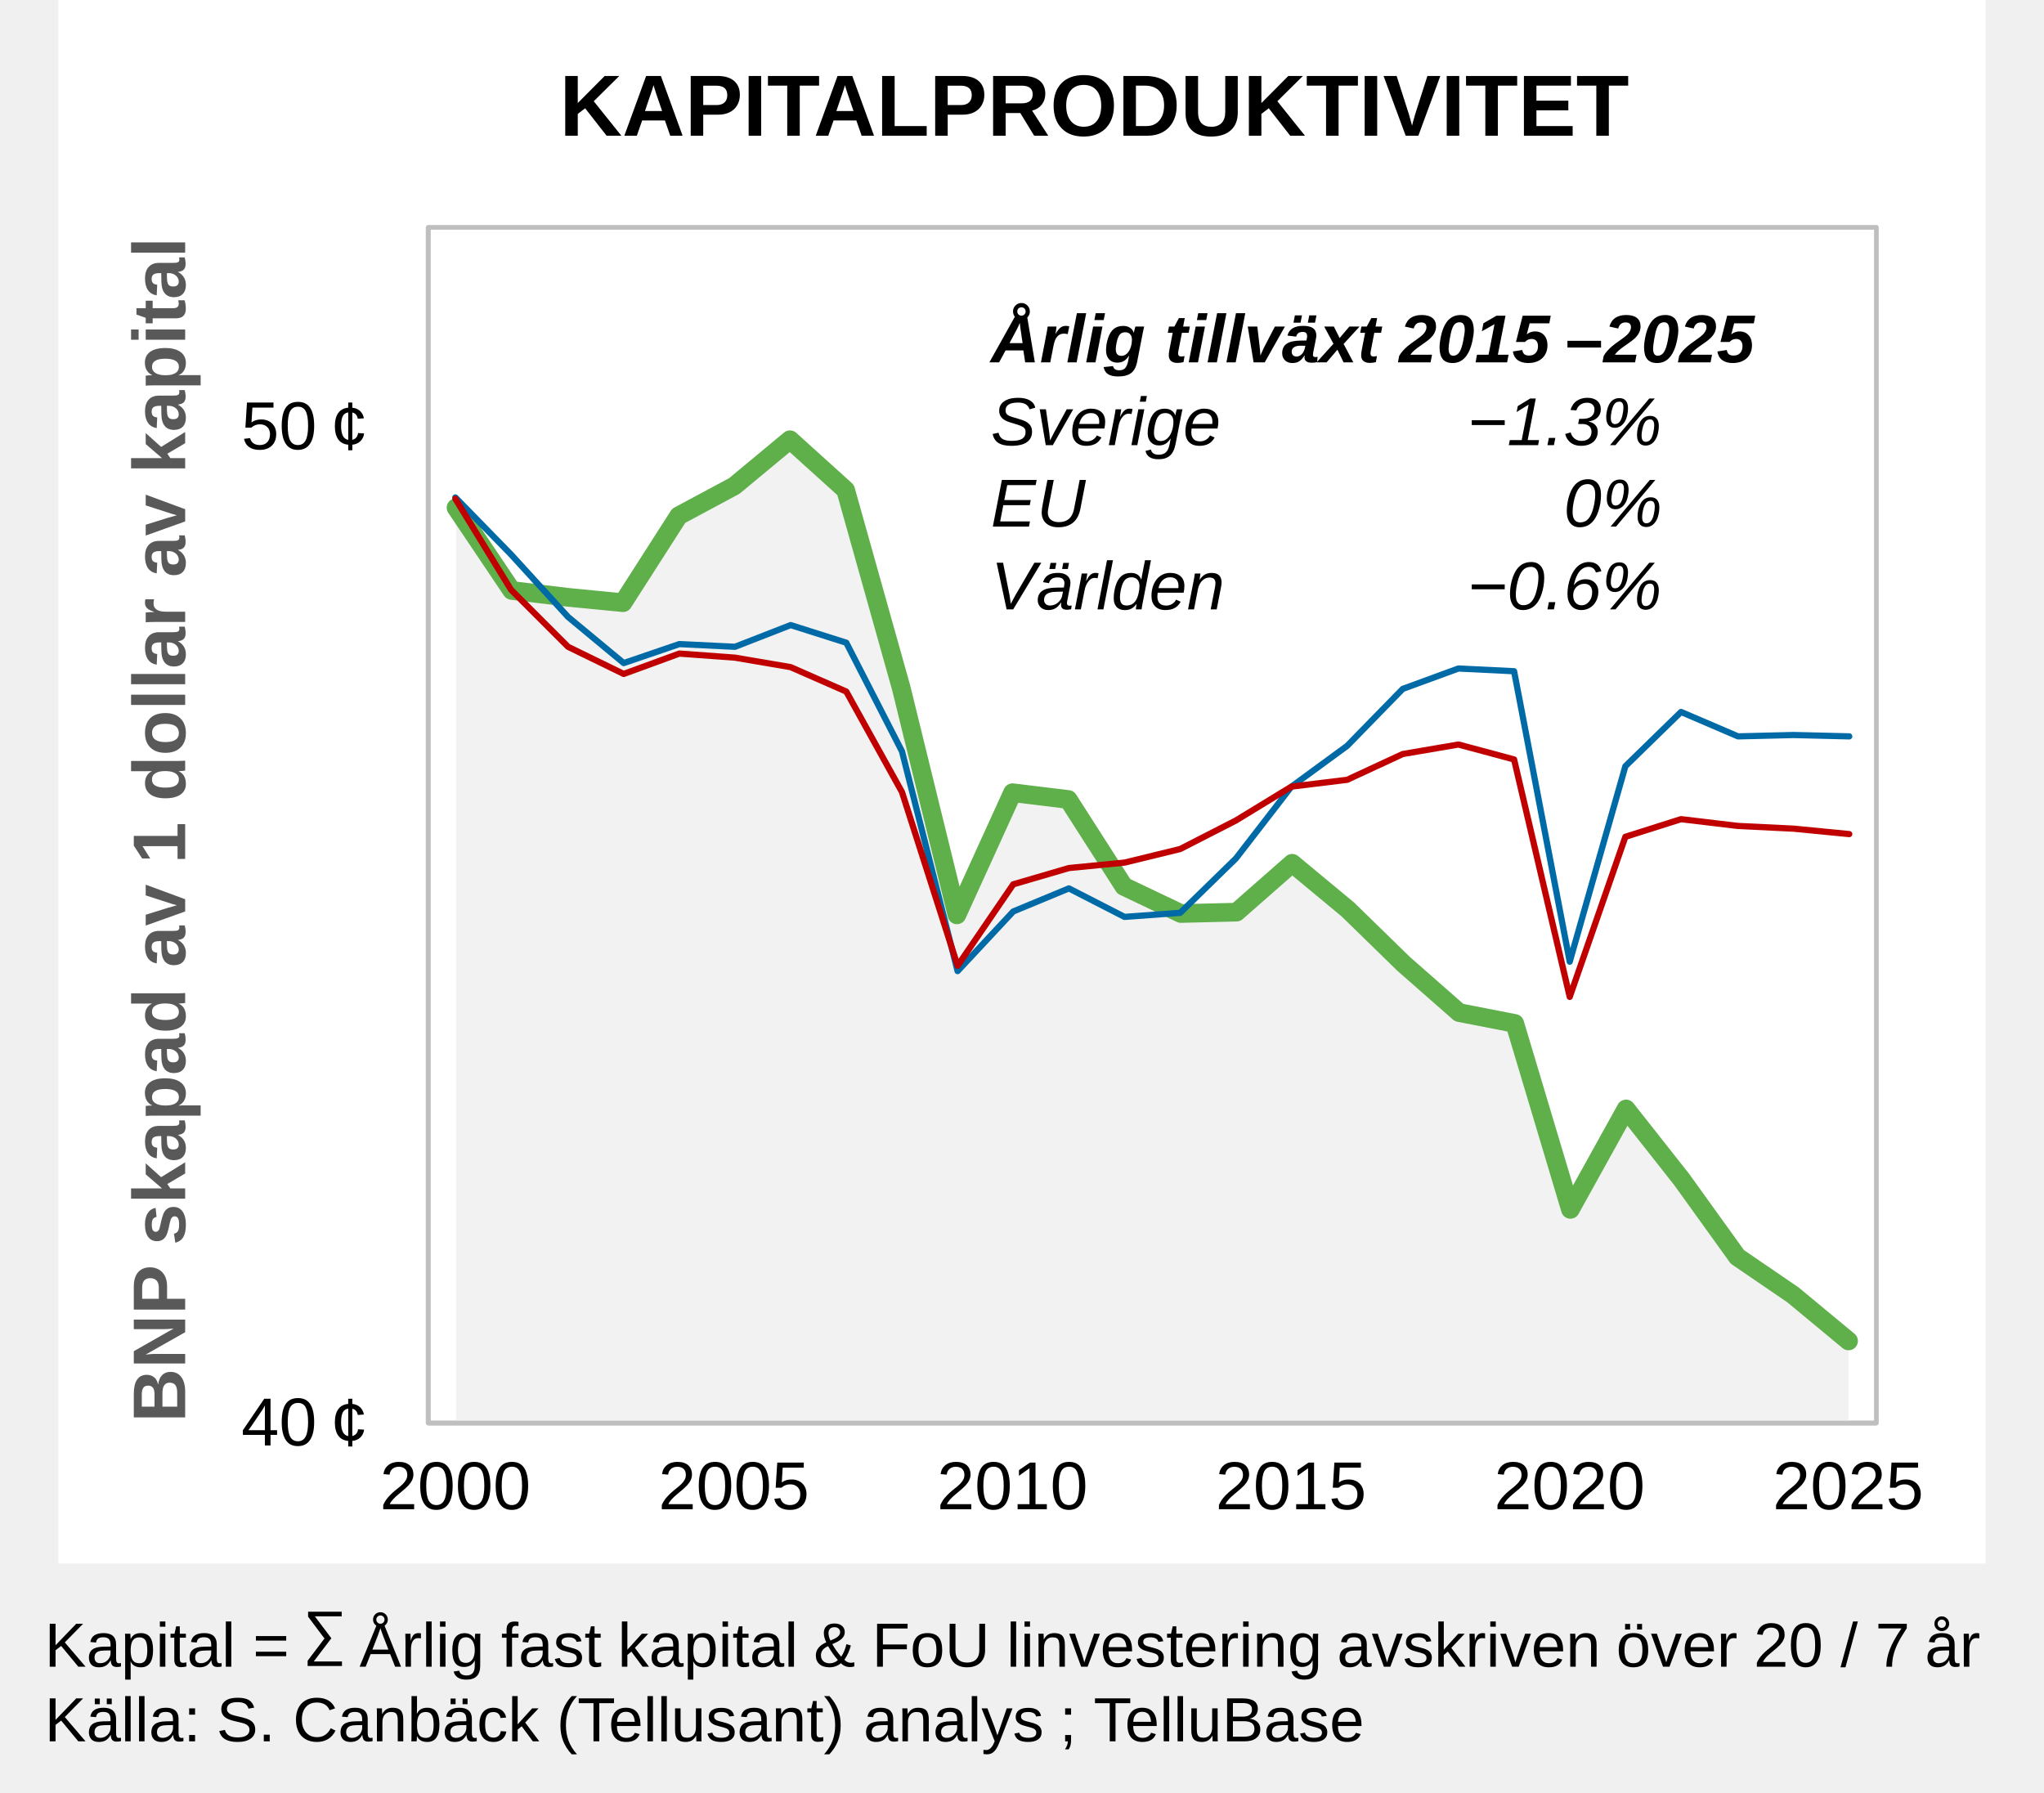
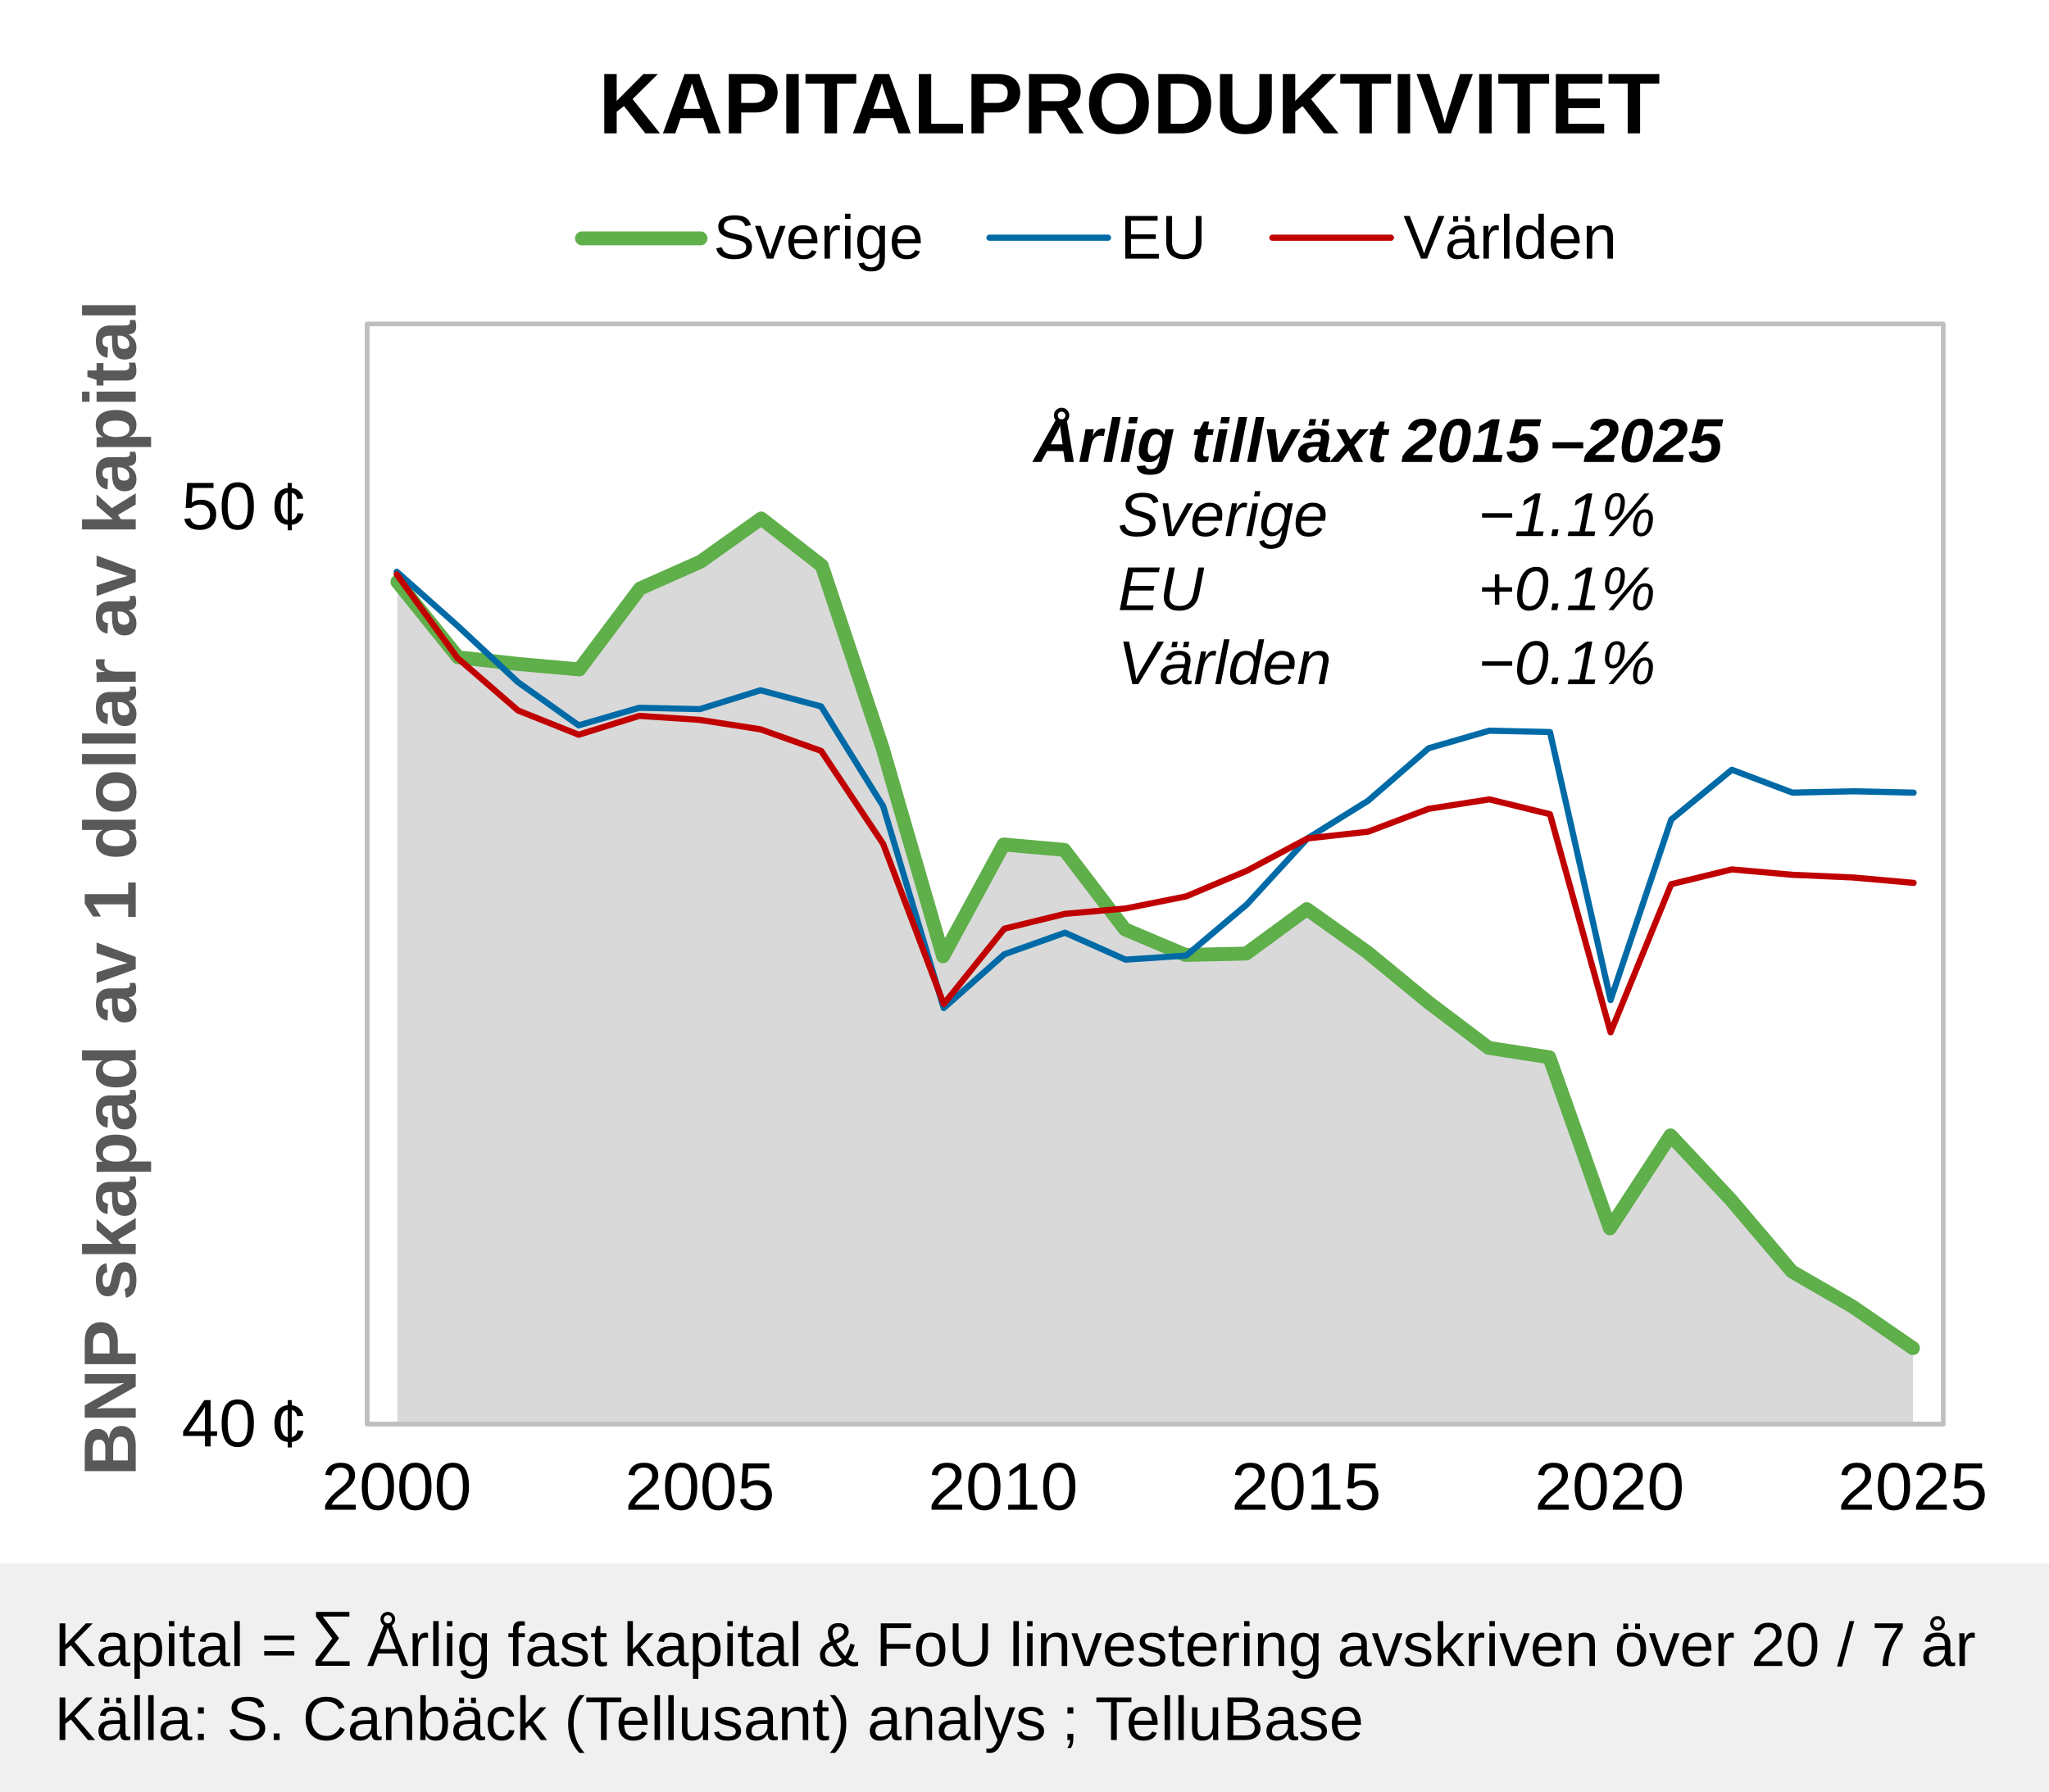
- <svg xmlns="http://www.w3.org/2000/svg" width="1506" height="1321" xml:space="preserve" overflow="hidden">
+ <svg xmlns="http://www.w3.org/2000/svg" width="1521" height="1330" xml:space="preserve" overflow="hidden">
  <defs>
    <clipPath id="clip0">
-       <rect x="763" y="1034" width="1506" height="1321" />
+       <rect x="537" y="527" width="1521" height="1330" />
    </clipPath>
  </defs>
-   <g clip-path="url(#clip0)" transform="translate(-763 -1034)">
-     <rect x="806" y="1034" width="1420" height="1152" fill="#FFFFFF" />
+   <g clip-path="url(#clip0)" transform="translate(-537 -527)">
+     <text font-family="Arial,Arial_MSFontService,sans-serif" font-weight="400" font-size="46" transform="matrix(1 0 0 1 577.448 1764)">Kapital =</text>
+     <path d="M771.585 1723.86 796.349 1723.86 796.349 1727.28 776.57 1727.28 788.722 1743.4 775.729 1760.51 796.549 1760.51 796.549 1763.86 771.245 1763.86 771.245 1759.97 783.657 1743.57 771.585 1727.5Z" />
+     <text fill="#000000" fill-opacity="0" font-family="Arial,Arial_MSFontService,sans-serif" font-size="40" x="771.245" y="1758.86">∑ </text>
+     <text font-family="Arial,Arial_MSFontService,sans-serif" font-weight="400" font-size="46" transform="matrix(1 0 0 1 809.479 1764)">Årlig</text>
+     <text font-family="Arial,Arial_MSFontService,sans-serif" font-weight="400" font-size="46" transform="matrix(1 0 0 1 913.75 1764)">fast </text>
+     <text font-family="Arial,Arial_MSFontService,sans-serif" font-weight="400" font-size="46" transform="matrix(1 0 0 1 999.688 1764)">kapital</text>
+     <text font-family="Arial,Arial_MSFontService,sans-serif" font-weight="400" font-size="46" transform="matrix(1 0 0 1 1144.06 1764)">&amp; </text>
+     <text font-family="Arial,Arial_MSFontService,sans-serif" font-weight="400" font-size="46" transform="matrix(1 0 0 1 1187.03 1764)">FoU</text>
+     <text font-family="Arial,Arial_MSFontService,sans-serif" font-weight="400" font-size="46" transform="matrix(1 0 0 1 1286.15 1764)">linvestering</text>
+     <text font-family="Arial,Arial_MSFontService,sans-serif" font-weight="400" font-size="46" transform="matrix(1 0 0 1 1529.64 1764)">avskriven</text>
+     <text font-family="Arial,Arial_MSFontService,sans-serif" font-weight="400" font-size="46" transform="matrix(1 0 0 1 1735.31 1764)">över</text>
+     <text font-family="Arial,Arial_MSFontService,sans-serif" font-weight="400" font-size="46" transform="matrix(1 0 0 1 1836.72 1764)">20 / 7 </text>
+     <text font-family="Arial,Arial_MSFontService,sans-serif" font-weight="400" font-size="46" transform="matrix(1 0 0 1 1962.76 1764)">år</text>
+     <text font-family="Arial,Arial_MSFontService,sans-serif" font-weight="400" font-size="46" transform="matrix(1 0 0 1 577.448 1819)">Källa: S. Canbäck (Tellusant) </text>
+     <text font-family="Arial,Arial_MSFontService,sans-serif" font-weight="400" font-size="46" transform="matrix(1 0 0 1 1180.73 1819)">analys</text>
+     <text font-family="Arial,Arial_MSFontService,sans-serif" font-weight="400" font-size="46" transform="matrix(1 0 0 1 1325.1 1819)">; TelluBase</text>
+     <rect x="537" y="527" width="1521" height="1161" fill="#FFFFFF" />
    <g>
-       <rect x="1078.5" y="1201.5" width="1067" height="881" stroke="#BFBFBF" stroke-width="3.438" stroke-linejoin="round" stroke-miterlimit="10" fill="none" />
+       <rect x="809.5" y="767.5" width="1170" height="817" stroke="#BFBFBF" stroke-width="3.438" stroke-linejoin="round" stroke-miterlimit="10" fill="none" />
    </g>
    <g>
-       <path d="M1099 1408.05 1140.04 1469.05 1181.04 1474.05 1222.04 1478.05 1263.04 1414.05 1304.04 1392.05 1345.04 1358 1386.05 1395.05 1427.05 1541.05 1468.05 1708.06 1509.05 1618.05 1550.05 1623.05 1591.05 1687.06 1633.05 1707.06 1674.05 1706.06 1715.06 1670.05 1756.06 1704.06 1797.06 1744.06 1838.06 1780.06 1879.06 1788.06 1920.06 1925.06 1961.06 1851.06 2002.07 1903.06 2043.07 1960.06 2084.07 1988.07 2125 2022.07 2125 2083 2084.07 2083 2043.07 2083 2002.07 2083 1961.06 2083 1920.06 2083 1879.06 2083 1838.06 2083 1797.06 2083 1756.06 2083 1715.06 2083 1674.05 2083 1633.05 2083 1591.05 2083 1550.05 2083 1509.05 2083 1468.05 2083 1427.05 2083 1386.05 2083 1345.04 2083 1304.04 2083 1263.04 2083 1222.04 2083 1181.04 2083 1140.04 2083 1099 2083Z" fill="#F2F2F2" />
+       <path d="M832 959.031 877.029 1015.03 922.03 1020.03 967.032 1024.03 1012.03 964.032 1057.03 944.031 1102.04 912 1147.04 947.031 1192.04 1082.04 1237.04 1237.04 1282.04 1154.04 1327.04 1158.04 1372.05 1217.04 1417.05 1236.04 1462.05 1235.04 1507.05 1202.04 1552.05 1234.04 1597.05 1271.04 1642.05 1305.04 1687.06 1312.04 1732.06 1439.05 1777.06 1370.04 1822.06 1418.05 1867.06 1471.05 1912.06 1497.05 1957 1528.05 1957 1585 1912.06 1585 1867.06 1585 1822.06 1585 1777.06 1585 1732.06 1585 1687.06 1585 1642.05 1585 1597.05 1585 1552.05 1585 1507.05 1585 1462.05 1585 1417.05 1585 1372.05 1585 1327.04 1585 1282.04 1585 1237.04 1585 1192.04 1585 1147.04 1585 1102.04 1585 1057.03 1585 1012.03 1585 967.032 1585 922.03 1585 877.029 1585 832 1585Z" fill="#D9D9D9" />
    </g>
    <g>
-       <path d="M0 0 0 881" stroke="#BFBFBF" stroke-width="3.438" stroke-linejoin="round" stroke-miterlimit="10" fill="none" fill-rule="evenodd" transform="matrix(1 0 0 -1 1078.5 2082.5)" />
+       <path d="M0 0 0 817" stroke="#BFBFBF" stroke-width="3.438" stroke-linejoin="round" stroke-miterlimit="10" fill="none" fill-rule="evenodd" transform="matrix(1 0 0 -1 809.5 1584.5)" />
    </g>
    <g>
-       <path d="M1078.5 2082.5 2145.5 2082.5" stroke="#BFBFBF" stroke-width="3.438" stroke-linejoin="round" stroke-miterlimit="10" fill="none" fill-rule="evenodd" />
+       <path d="M809.5 1584.5 1979.5 1584.5" stroke="#BFBFBF" stroke-width="3.438" stroke-linejoin="round" stroke-miterlimit="10" fill="none" fill-rule="evenodd" />
    </g>
    <g>
-       <path d="M1099 1408.05 1140.04 1469.05 1181.04 1474.05 1222.04 1478.05 1263.04 1414.05 1304.04 1392.05 1345.04 1358 1386.05 1395.05 1427.05 1541.05 1468.05 1708.06 1509.05 1618.05 1550.05 1623.05 1591.05 1687.06 1633.05 1707.06 1674.05 1706.06 1715.06 1670.05 1756.06 1704.06 1797.06 1744.06 1838.06 1780.06 1879.06 1788.06 1920.06 1925.06 1961.06 1851.06 2002.07 1903.06 2043.07 1960.06 2084.07 1988.07 2125 2022" stroke="#5FAF4A" stroke-width="13.75" stroke-linecap="round" stroke-linejoin="round" stroke-miterlimit="10" fill="none" />
+       <path d="M832 959.031 877.029 1015.03 922.03 1020.03 967.032 1024.03 1012.03 964.032 1057.03 944.031 1102.04 912 1147.04 947.031 1192.04 1082.04 1237.04 1237.04 1282.04 1154.04 1327.04 1158.04 1372.05 1217.04 1417.05 1236.04 1462.05 1235.04 1507.05 1202.04 1552.05 1234.04 1597.05 1271.04 1642.05 1305.04 1687.06 1312.04 1732.06 1439.05 1777.06 1370.04 1822.06 1418.05 1867.06 1471.05 1912.06 1497.05 1957 1528" stroke="#5FAF4A" stroke-width="10.312" stroke-linecap="round" stroke-linejoin="round" stroke-miterlimit="10" fill="none" />
    </g>
    <g>
-       <path d="M1098.5 1400.5 1139.54 1442.55 1181.54 1488.55 1222.54 1522.55 1263.54 1508.55 1304.54 1510.55 1345.54 1494.55 1386.55 1507.55 1427.55 1587.55 1468.55 1749.5 1509.55 1705.56 1550.55 1688.56 1591.55 1709.56 1632.55 1706.56 1673.56 1666.55 1714.56 1613.55 1755.56 1583.55 1796.56 1541.55 1837.56 1526.55 1878.56 1528.55 1919.56 1742.56 1960.56 1598.55 2001.57 1558.55 2043.57 1576.55 2084.57 1575.55 2125.5 1576.55" stroke="#006AA7" stroke-width="4.583" stroke-linecap="round" stroke-linejoin="round" stroke-miterlimit="10" fill="none" />
+       <path d="M831.5 951.5 876.529 991.533 921.53 1033.53 966.532 1065.54 1011.53 1052.53 1056.53 1053.53 1101.54 1039.53 1146.54 1051.53 1192.54 1125.54 1237.54 1275.5 1282.54 1235.54 1327.54 1219.54 1372.55 1239.54 1417.55 1236.54 1462.55 1198.54 1507.55 1149.54 1552.55 1121.54 1597.55 1082.54 1642.55 1069.54 1687.56 1070.54 1732.56 1269.54 1777.56 1135.54 1822.56 1098.54 1867.56 1115.54 1912.56 1114.54 1957.5 1115.54" stroke="#006AA7" stroke-width="4.583" stroke-linecap="round" stroke-linejoin="round" stroke-miterlimit="10" fill="none" />
    </g>
    <g>
-       <path d="M1098.5 1401.5 1139.54 1468.55 1181.54 1510.55 1222.54 1530.55 1263.54 1515.55 1304.54 1518.55 1345.54 1525.55 1386.55 1543.55 1427.55 1617.55 1468.55 1745.56 1509.55 1685.56 1550.55 1673.56 1591.55 1669.55 1632.55 1659.55 1673.56 1638.55 1714.56 1613.55 1755.56 1608.55 1796.56 1589.55 1837.56 1582.55 1878.56 1593.55 1919.56 1768.5 1960.56 1650.55 2001.57 1637.55 2043.57 1642.55 2084.57 1644.55 2125.5 1648.55" stroke="#C00000" stroke-width="4.583" stroke-linecap="round" stroke-linejoin="round" stroke-miterlimit="10" fill="none" />
+       <path d="M831.5 953.5 876.529 1015.53 921.53 1054.53 966.532 1072.54 1011.53 1058.53 1056.53 1061.54 1101.54 1068.54 1146.54 1084.54 1192.54 1153.54 1237.54 1272.54 1282.54 1216.54 1327.54 1205.54 1372.55 1201.54 1417.55 1192.54 1462.55 1173.54 1507.55 1149.54 1552.55 1144.54 1597.55 1127.54 1642.55 1120.54 1687.56 1131.54 1732.56 1293.5 1777.56 1183.54 1822.56 1172.54 1867.56 1176.54 1912.56 1178.54 1957.5 1182.54" stroke="#C00000" stroke-width="4.583" stroke-linecap="round" stroke-linejoin="round" stroke-miterlimit="10" fill="none" />
    </g>
    <g>
-       <text font-family="Arial,Arial_MSFontService,sans-serif" font-weight="400" font-size="50" transform="matrix(1 0 0 1 940.804 2099)">40 ¢</text>
+       <text font-family="Arial,Arial_MSFontService,sans-serif" font-weight="400" font-size="50" transform="matrix(1 0 0 1 671.793 1601)">40 ¢</text>
    </g>
    <g>
-       <text font-family="Arial,Arial_MSFontService,sans-serif" font-weight="400" font-size="50" transform="matrix(1 0 0 1 940.804 1365)">50 ¢</text>
+       <text font-family="Arial,Arial_MSFontService,sans-serif" font-weight="400" font-size="50" transform="matrix(1 0 0 1 671.793 920)">50 ¢</text>
    </g>
    <g>
-       <text font-family="Arial,Arial_MSFontService,sans-serif" font-weight="400" font-size="50" transform="matrix(1 0 0 1 1042.84 2146)">2000</text>
+       <text font-family="Arial,Arial_MSFontService,sans-serif" font-weight="400" font-size="50" transform="matrix(1 0 0 1 775.815 1648)">2000</text>
    </g>
    <g>
-       <text font-family="Arial,Arial_MSFontService,sans-serif" font-weight="400" font-size="50" transform="matrix(1 0 0 1 1248.09 2146)">2005</text>
+       <text font-family="Arial,Arial_MSFontService,sans-serif" font-weight="400" font-size="50" transform="matrix(1 0 0 1 1000.89 1648)">2005</text>
    </g>
    <g>
-       <text font-family="Arial,Arial_MSFontService,sans-serif" font-weight="400" font-size="50" transform="matrix(1 0 0 1 1453.33 2146)">2010</text>
+       <text font-family="Arial,Arial_MSFontService,sans-serif" font-weight="400" font-size="50" transform="matrix(1 0 0 1 1225.97 1648)">2010</text>
    </g>
    <g>
-       <text font-family="Arial,Arial_MSFontService,sans-serif" font-weight="400" font-size="50" transform="matrix(1 0 0 1 1658.58 2146)">2015</text>
+       <text font-family="Arial,Arial_MSFontService,sans-serif" font-weight="400" font-size="50" transform="matrix(1 0 0 1 1451.05 1648)">2015</text>
    </g>
    <g>
-       <text font-family="Arial,Arial_MSFontService,sans-serif" font-weight="400" font-size="50" transform="matrix(1 0 0 1 1863.82 2146)">2020</text>
+       <text font-family="Arial,Arial_MSFontService,sans-serif" font-weight="400" font-size="50" transform="matrix(1 0 0 1 1676.13 1648)">2020</text>
    </g>
    <g>
-       <text font-family="Arial,Arial_MSFontService,sans-serif" font-weight="400" font-size="50" transform="matrix(1 0 0 1 2069.07 2146)">2025</text>
+       <text font-family="Arial,Arial_MSFontService,sans-serif" font-weight="400" font-size="50" transform="matrix(1 0 0 1 1901.21 1648)">2025</text>
    </g>
    <g>
-       <text fill="#595959" font-family="Arial,Arial_MSFontService,sans-serif" font-weight="700" font-size="55" transform="matrix(6.12323e-17 -1 1 6.12323e-17 899.427 2082)">BNP skapad av 1 dollar av kapital</text>
+       <text fill="#595959" font-family="Arial,Arial_MSFontService,sans-serif" font-weight="700" font-size="55" transform="matrix(6.12323e-17 -1 1 6.12323e-17 637.755 1623)">BNP skapad av 1 dollar av kapital</text>
    </g>
    <g>
-       <text font-family="Arial,Arial_MSFontService,sans-serif" font-weight="700" font-size="64" transform="matrix(1 0 0 1 1175.19 1134)">KAPITALPRODUKTIVITET</text>
+       <text font-family="Arial,Arial_MSFontService,sans-serif" font-weight="700" font-size="64" transform="matrix(1 0 0 1 981.283 626)">KAPITALPRODUKTIVITET</text>
    </g>
-     <text font-family="Arial,Arial_MSFontService,sans-serif" font-style="italic" font-weight="700" font-size="50" transform="matrix(1 0 0 1 1492.98 1301)">Årlig</text>
-     <text font-family="Arial,Arial_MSFontService,sans-serif" font-style="italic" font-weight="700" font-size="50" transform="matrix(1 0 0 1 1621.32 1301)">tillväxt</text>
-     <text font-family="Arial,Arial_MSFontService,sans-serif" font-style="italic" font-weight="700" font-size="50" transform="matrix(1 0 0 1 1793.76 1301)">2015 </text>
-     <text font-family="Arial,Arial_MSFontService,sans-serif" font-weight="700" font-size="50" transform="matrix(1 0 0 1 1916.37 1301)">–</text>
-     <text font-family="Arial,Arial_MSFontService,sans-serif" font-style="italic" font-weight="700" font-size="50" transform="matrix(1 0 0 1 1944.44 1301)">2025</text>
-     <text font-family="Arial,Arial_MSFontService,sans-serif" font-style="italic" font-weight="400" font-size="50" transform="matrix(1 0 0 1 1492.98 1362)">Sverige</text>
-     <text font-family="Arial,Arial_MSFontService,sans-serif" font-style="italic" font-weight="400" font-size="50" transform="matrix(1 0 0 1 1844.18 1362)">−1.3%</text>
-     <text font-family="Arial,Arial_MSFontService,sans-serif" font-style="italic" font-weight="400" font-size="50" transform="matrix(1 0 0 1 1492.98 1422)">E</text>
-     <text font-family="Arial,Arial_MSFontService,sans-serif" font-style="italic" font-weight="400" font-size="50" transform="matrix(1 0 0 1 1526.78 1422)">U</text>
-     <text font-family="Arial,Arial_MSFontService,sans-serif" font-style="italic" font-weight="400" font-size="50" transform="matrix(1 0 0 1 1915.22 1422)">0</text>
-     <text font-family="Arial,Arial_MSFontService,sans-serif" font-style="italic" font-weight="400" font-size="50" transform="matrix(1 0 0 1 1943.3 1422)">%</text>
-     <text font-family="Arial,Arial_MSFontService,sans-serif" font-style="italic" font-weight="400" font-size="50" transform="matrix(1 0 0 1 1492.98 1483)">Världen</text>
-     <text font-family="Arial,Arial_MSFontService,sans-serif" font-style="italic" font-weight="400" font-size="50" transform="matrix(1 0 0 1 1844.18 1483)">−0.6%</text>
-     <text font-family="Arial,Arial_MSFontService,sans-serif" font-weight="400" font-size="46" transform="matrix(1 0 0 1 795.862 2262)">Kapital =</text>
-     <path d="M989.999 2221.51 1014.76 2221.51 1014.76 2224.92 994.984 2224.92 1007.14 2241.05 994.143 2258.16 1014.96 2258.16 1014.96 2261.51 989.659 2261.51 989.659 2257.62 1002.07 2241.22 989.999 2225.15Z" />
-     <text fill="#000000" fill-opacity="0" font-family="Arial,Arial_MSFontService,sans-serif" font-size="40" x="989.659" y="2256.51">∑ </text>
-     <text font-family="Arial,Arial_MSFontService,sans-serif" font-weight="400" font-size="46" transform="matrix(1 0 0 1 1027.89 2262)">Årlig</text>
-     <text font-family="Arial,Arial_MSFontService,sans-serif" font-weight="400" font-size="46" transform="matrix(1 0 0 1 1132.16 2262)">fast </text>
-     <text font-family="Arial,Arial_MSFontService,sans-serif" font-weight="400" font-size="46" transform="matrix(1 0 0 1 1218.1 2262)">kapital</text>
-     <text font-family="Arial,Arial_MSFontService,sans-serif" font-weight="400" font-size="46" transform="matrix(1 0 0 1 1362.48 2262)">&amp; </text>
-     <text font-family="Arial,Arial_MSFontService,sans-serif" font-weight="400" font-size="46" transform="matrix(1 0 0 1 1405.45 2262)">FoU</text>
-     <text font-family="Arial,Arial_MSFontService,sans-serif" font-weight="400" font-size="46" transform="matrix(1 0 0 1 1504.56 2262)">linvestering</text>
-     <text font-family="Arial,Arial_MSFontService,sans-serif" font-weight="400" font-size="46" transform="matrix(1 0 0 1 1748.05 2262)">avskriven</text>
-     <text font-family="Arial,Arial_MSFontService,sans-serif" font-weight="400" font-size="46" transform="matrix(1 0 0 1 1953.73 2262)">över</text>
-     <text font-family="Arial,Arial_MSFontService,sans-serif" font-weight="400" font-size="46" transform="matrix(1 0 0 1 2055.13 2262)">20 / 7 </text>
-     <text font-family="Arial,Arial_MSFontService,sans-serif" font-weight="400" font-size="46" transform="matrix(1 0 0 1 2181.17 2262)">år</text>
-     <text font-family="Arial,Arial_MSFontService,sans-serif" font-weight="400" font-size="46" transform="matrix(1 0 0 1 795.862 2317)">Källa: </text>
-     <text font-family="Arial,Arial_MSFontService,sans-serif" font-weight="400" font-size="46" transform="matrix(1 0 0 1 922.477 2317)">S. Canbäck (Tellusant) </text>
-     <text font-family="Arial,Arial_MSFontService,sans-serif" font-weight="400" font-size="46" transform="matrix(1 0 0 1 1399.14 2317)">analys</text>
-     <text font-family="Arial,Arial_MSFontService,sans-serif" font-weight="400" font-size="46" transform="matrix(1 0 0 1 1543.52 2317)">; </text>
-     <text font-family="Arial,Arial_MSFontService,sans-serif" font-weight="400" font-size="46" transform="matrix(1 0 0 1 1568.73 2317)">TelluBase</text>
+     <g>
+       <rect x="726" y="692" width="88" height="23" fill="#D9D9D9" />
+     </g>
+     <g>
+       <text font-family="Arial,Arial_MSFontService,sans-serif" font-weight="400" font-size="46" transform="matrix(1 0 0 1 823.251 719)">Area</text>
+     </g>
+     <g>
+       <path d="M969 704 1057 704" stroke="#5FAF4A" stroke-width="10.312" stroke-linecap="round" stroke-linejoin="round" stroke-miterlimit="10" fill="none" fill-rule="evenodd" />
+     </g>
+     <g>
+       <text font-family="Arial,Arial_MSFontService,sans-serif" font-weight="400" font-size="46" transform="matrix(1 0 0 1 1066.6 719)">Sverige</text>
+     </g>
+     <g>
+       <path d="M1271.5 703.5 1359.5 703.501" stroke="#006AA7" stroke-width="4.583" stroke-linecap="round" stroke-linejoin="round" stroke-miterlimit="10" fill="none" fill-rule="evenodd" />
+     </g>
+     <g>
+       <text font-family="Arial,Arial_MSFontService,sans-serif" font-weight="400" font-size="46" transform="matrix(1 0 0 1 1368.53 719)">EU</text>
+     </g>
+     <g>
+       <path d="M1481.5 703.5 1569.5 703.501" stroke="#C00000" stroke-width="4.583" stroke-linecap="round" stroke-linejoin="round" stroke-miterlimit="10" fill="none" fill-rule="evenodd" />
+     </g>
+     <g>
+       <text font-family="Arial,Arial_MSFontService,sans-serif" font-weight="400" font-size="46" transform="matrix(1 0 0 1 1578.74 719)">Världen</text>
+     </g>
+     <text font-family="Arial,Arial_MSFontService,sans-serif" font-style="italic" font-weight="700" font-size="46" transform="matrix(1 0 0 1 1304.23 870)">Årlig</text>
+     <text font-family="Arial,Arial_MSFontService,sans-serif" font-style="italic" font-weight="700" font-size="46" transform="matrix(1 0 0 1 1421.11 870)">tillväxt</text>
+     <text font-family="Arial,Arial_MSFontService,sans-serif" font-style="italic" font-weight="700" font-size="46" transform="matrix(1 0 0 1 1578.09 870)">2015 </text>
+     <text font-family="Arial,Arial_MSFontService,sans-serif" font-weight="700" font-size="46" transform="matrix(1 0 0 1 1688.09 870)">–</text>
+     <text font-family="Arial,Arial_MSFontService,sans-serif" font-style="italic" font-weight="700" font-size="46" transform="matrix(1 0 0 1 1713.3 870)">2025</text>
+     <text font-family="Arial,Arial_MSFontService,sans-serif" font-style="italic" font-weight="400" font-size="46" transform="matrix(1 0 0 1 1366.8 925)">Sverige</text>
+     <text font-family="Arial,Arial_MSFontService,sans-serif" font-style="italic" font-weight="400" font-size="46" transform="matrix(1 0 0 1 1634.23 925)">−</text>
+     <text font-family="Arial,Arial_MSFontService,sans-serif" font-style="italic" font-weight="400" font-size="46" transform="matrix(1 0 0 1 1661.16 925)">1.1%</text>
+     <text font-family="Arial,Arial_MSFontService,sans-serif" font-style="italic" font-weight="400" font-size="46" transform="matrix(1 0 0 1 1366.8 980)">EU</text>
+     <text font-family="Arial,Arial_MSFontService,sans-serif" font-style="italic" font-weight="400" font-size="46" transform="matrix(1 0 0 1 1634.23 980)">+</text>
+     <text font-family="Arial,Arial_MSFontService,sans-serif" font-style="italic" font-weight="400" font-size="46" transform="matrix(1 0 0 1 1661.16 980)">0.1%</text>
+     <text font-family="Arial,Arial_MSFontService,sans-serif" font-style="italic" font-weight="400" font-size="46" transform="matrix(1 0 0 1 1366.8 1035)">Världen</text>
+     <text font-family="Arial,Arial_MSFontService,sans-serif" font-style="italic" font-weight="400" font-size="46" transform="matrix(1 0 0 1 1634.23 1035)">−</text>
+     <text font-family="Arial,Arial_MSFontService,sans-serif" font-style="italic" font-weight="400" font-size="46" transform="matrix(1 0 0 1 1661.16 1035)">0.1%</text>
+     <rect x="715" y="671" width="228" height="67" fill="#FFFFFF" />
  </g>
</svg>
